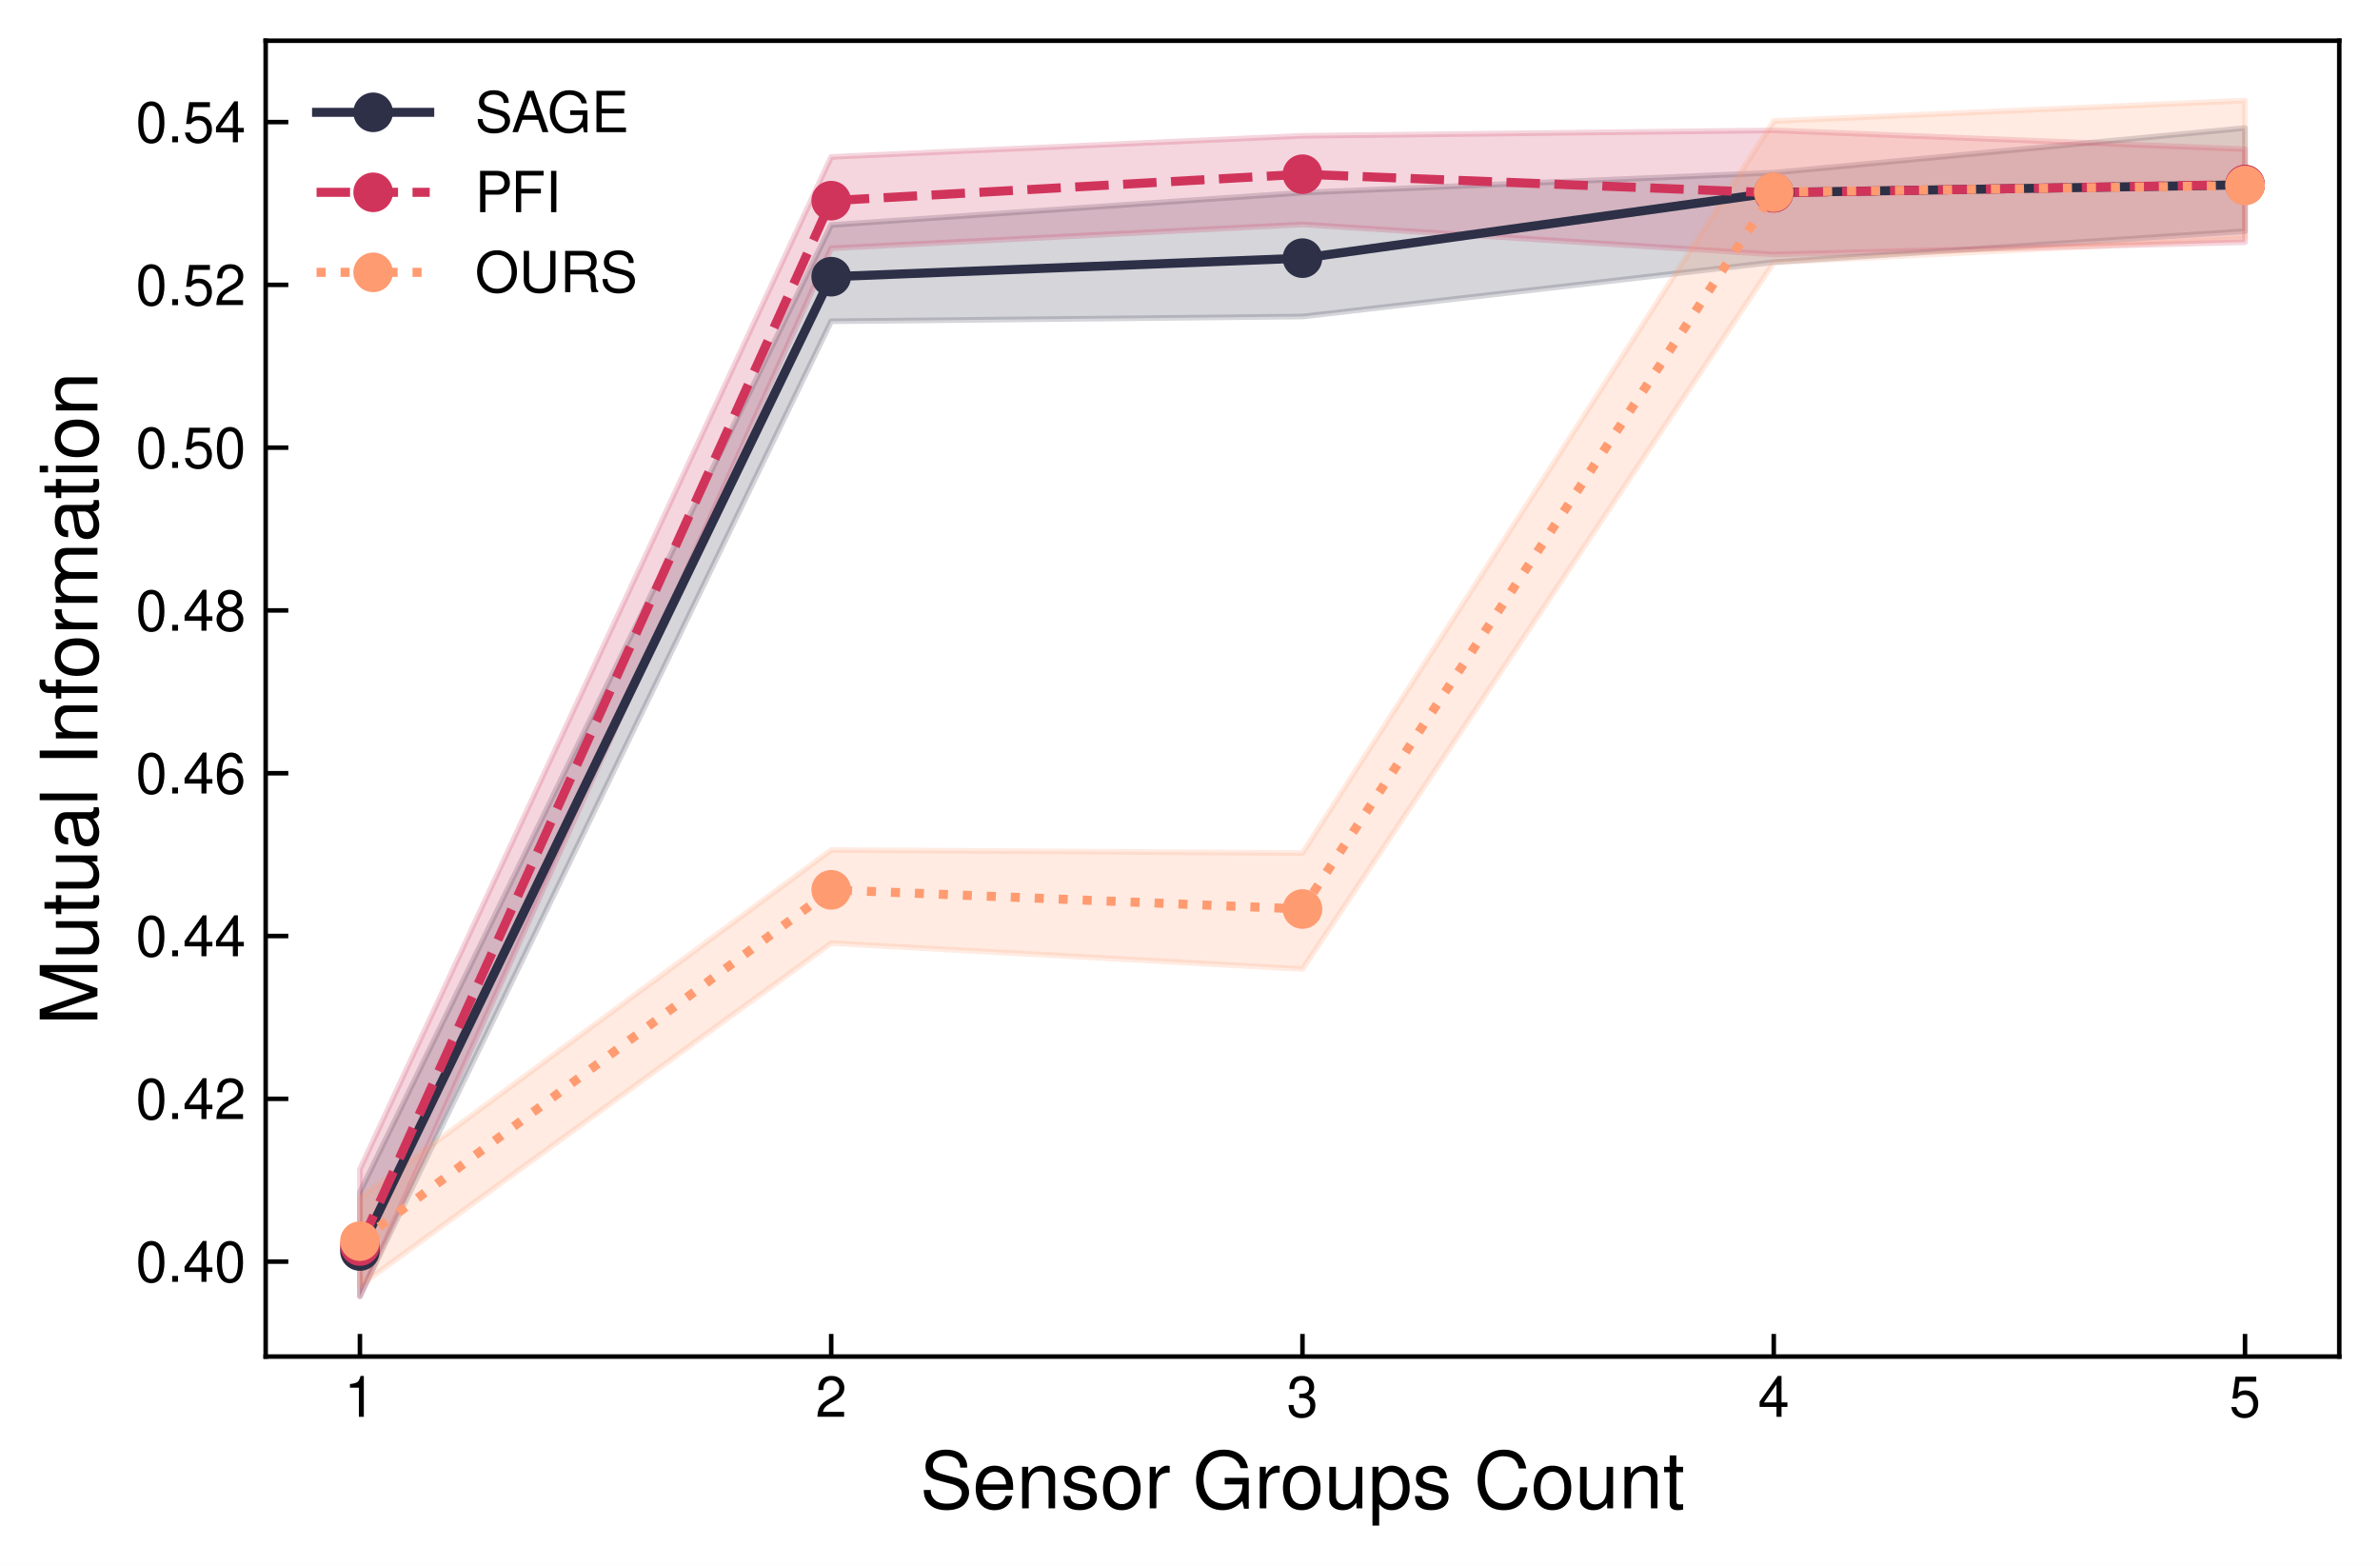
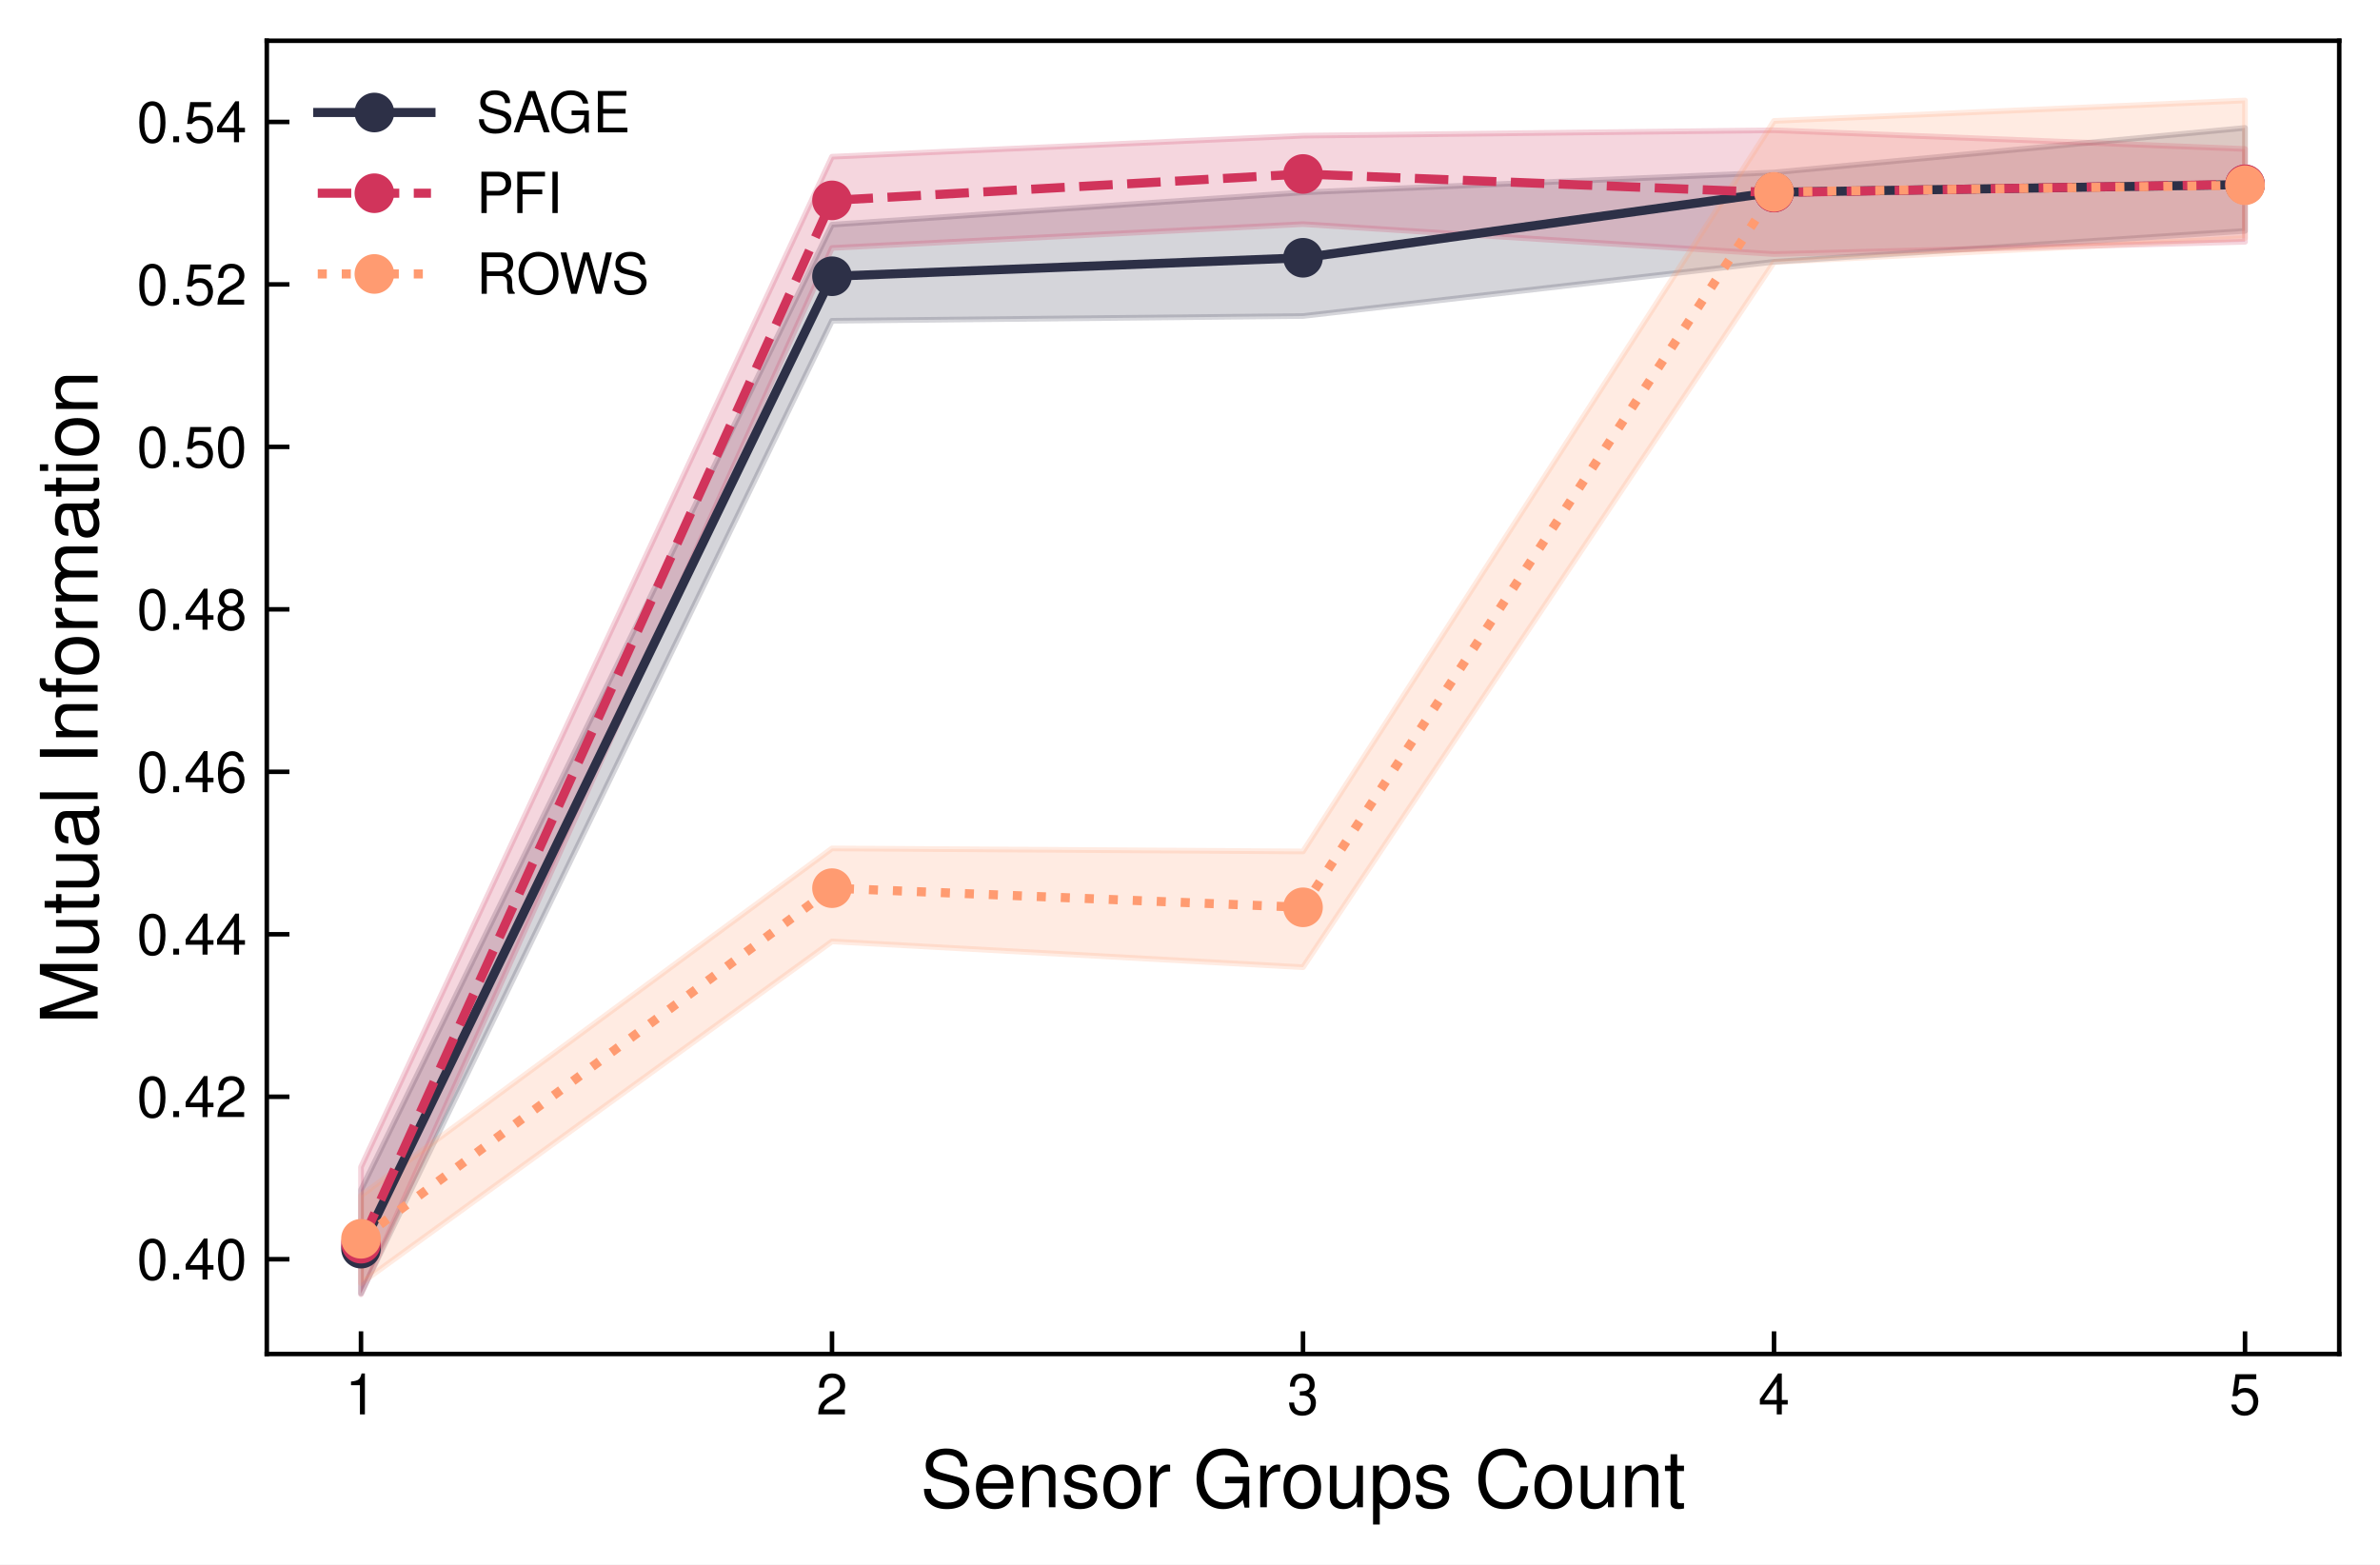
- <svg xmlns="http://www.w3.org/2000/svg" xmlns:xlink="http://www.w3.org/1999/xlink" width="420.727pt" height="276.639pt" viewBox="0 0 420.727 276.639" version="1.1">
+ <svg xmlns="http://www.w3.org/2000/svg" xmlns:xlink="http://www.w3.org/1999/xlink" width="420.367pt" height="276.353pt" viewBox="0 0 420.367 276.353" version="1.1">
  <defs>
    <style type="text/css">*{stroke-linejoin: round; stroke-linecap: butt}</style>
  </defs>
  <g id="figure_1">
    <g id="patch_1">
-       <path d="M 0 276.639  L 420.727 276.639  L 420.727 0  L 0 0  z " style="fill: #ffffff" />
+       <path d="M 0 276.353  L 420.367 276.353  L 420.367 0  L 0 0  z " style="fill: #ffffff" />
    </g>
    <g id="axes_1">
      <g id="patch_2">
-         <path d="M 46.964 239.82  L 413.527 239.82  L 413.527 7.2  L 46.964 7.2  z " style="fill: #ffffff" />
-       </g>
-       <g id="PolyCollection_1">
-         <defs>
-           <path id="m751db51745" d="M 63.626 -65.877  L 63.626 -47.567  L 146.936 -219.841  L 230.246 -220.684  L 313.555 -230.296  L 396.865 -235.763  L 396.865 -254.003  L 396.865 -254.003  L 313.555 -246.109  L 230.246 -242.581  L 146.936 -236.866  L 63.626 -65.877  z " style="stroke: #2d3047; stroke-opacity: 0.2" />
-         </defs>
-         <g clip-path="url(#p27dfbf314d)">
-           <use xlink:href="#m751db51745" x="0" y="276.639" style="fill: #2d3047; fill-opacity: 0.2; stroke: #2d3047; stroke-opacity: 0.2" />
-         </g>
-       </g>
-       <g id="PolyCollection_2">
-         <defs>
-           <path id="m90afad1f8f" d="M 63.626 -69.935  L 63.626 -47.393  L 146.936 -232.742  L 230.246 -236.96  L 313.555 -231.65  L 396.865 -233.826  L 396.865 -250.276  L 396.865 -250.276  L 313.555 -253.587  L 230.246 -252.628  L 146.936 -248.902  L 63.626 -69.935  z " style="stroke: #d1345b; stroke-opacity: 0.2" />
-         </defs>
-         <g clip-path="url(#p27dfbf314d)">
-           <use xlink:href="#m90afad1f8f" x="0" y="276.639" style="fill: #d1345b; fill-opacity: 0.2; stroke: #d1345b; stroke-opacity: 0.2" />
-         </g>
-       </g>
-       <g id="PolyCollection_3">
-         <defs>
-           <path id="m2721c6e4a7" d="M 63.626 -64.875  L 63.626 -49.359  L 146.936 -109.903  L 230.246 -105.329  L 313.555 -230.224  L 396.865 -234.486  L 396.865 -258.866  L 396.865 -258.866  L 313.555 -255.243  L 230.246 -125.837  L 146.936 -126.374  L 63.626 -64.875  z " style="stroke: #ff9b71; stroke-opacity: 0.2" />
-         </defs>
-         <g clip-path="url(#p27dfbf314d)">
-           <use xlink:href="#m2721c6e4a7" x="0" y="276.639" style="fill: #ff9b71; fill-opacity: 0.2; stroke: #ff9b71; stroke-opacity: 0.2" />
+         <path d="M 47.122 239.16  L 413.167 239.16  L 413.167 7.2  L 47.122 7.2  z " style="fill: #ffffff" />
+       </g>
+       <g id="FillBetweenPolyCollection_1">
+         <defs>
+           <path id="m5e64865698" d="M 63.76 -66.167  L 63.76 -47.909  L 146.952 -219.695  L 230.144 -220.535  L 313.336 -230.12  L 396.528 -235.571  L 396.528 -253.76  L 396.528 -253.76  L 313.336 -245.888  L 230.144 -242.37  L 146.952 -236.672  L 63.76 -66.167  z " style="stroke: #2d3047; stroke-opacity: 0.2" />
+         </defs>
+         <g clip-path="url(#p3d2f190f06)">
+           <use xlink:href="#m5e64865698" x="0" y="276.353" style="fill: #2d3047; fill-opacity: 0.2; stroke: #2d3047; stroke-opacity: 0.2" />
+         </g>
+       </g>
+       <g id="FillBetweenPolyCollection_2">
+         <defs>
+           <path id="m85839bd50a" d="M 63.76 -70.214  L 63.76 -47.736  L 146.952 -232.559  L 230.144 -236.765  L 313.336 -231.47  L 396.528 -233.64  L 396.528 -250.043  L 396.528 -250.043  L 313.336 -253.345  L 230.144 -252.389  L 146.952 -248.673  L 63.76 -70.214  z " style="stroke: #d1345b; stroke-opacity: 0.2" />
+         </defs>
+         <g clip-path="url(#p3d2f190f06)">
+           <use xlink:href="#m85839bd50a" x="0" y="276.353" style="fill: #d1345b; fill-opacity: 0.2; stroke: #d1345b; stroke-opacity: 0.2" />
+         </g>
+       </g>
+       <g id="FillBetweenPolyCollection_3">
+         <defs>
+           <path id="m749870288b" d="M 63.76 -65.169  L 63.76 -49.696  L 146.952 -110.069  L 230.144 -105.507  L 313.336 -230.048  L 396.528 -234.299  L 396.528 -258.609  L 396.528 -258.609  L 313.336 -254.997  L 230.144 -125.958  L 146.952 -126.493  L 63.76 -65.169  z " style="stroke: #ff9b71; stroke-opacity: 0.2" />
+         </defs>
+         <g clip-path="url(#p3d2f190f06)">
+           <use xlink:href="#m749870288b" x="0" y="276.353" style="fill: #ff9b71; fill-opacity: 0.2; stroke: #ff9b71; stroke-opacity: 0.2" />
        </g>
      </g>
      <g id="matplotlib.axis_1">
        <g id="xtick_1">
          <g id="line2d_1">
            <defs>
-               <path id="mc128288906" d="M 0 0  L 0 -4  " style="stroke: #000000; stroke-width: 0.8" />
+               <path id="mc4698a70a9" d="M 0 0  L 0 -4  " style="stroke: #000000; stroke-width: 0.8" />
            </defs>
            <g>
-               <use xlink:href="#mc128288906" x="63.626" y="239.82" style="stroke: #000000; stroke-width: 0.8" />
+               <use xlink:href="#mc4698a70a9" x="63.76" y="239.16" style="stroke: #000000; stroke-width: 0.8" />
            </g>
          </g>
          <g id="text_1">
-             <text style="font: 10px 'Helvetica', 'Arial', sans-serif; text-anchor: middle" x="63.626" y="250.478" transform="rotate(-0 63.62631 250.4778)">1</text>
+             <text style="font-size: 10px; font-family: 'Helvetica', 'Arial', sans-serif; text-anchor: middle" x="63.76" y="249.834" transform="rotate(-0 63.76028 249.8339)">1</text>
          </g>
        </g>
        <g id="xtick_2">
          <g id="line2d_2">
            <g>
-               <use xlink:href="#mc128288906" x="146.936" y="239.82" style="stroke: #000000; stroke-width: 0.8" />
+               <use xlink:href="#mc4698a70a9" x="146.952" y="239.16" style="stroke: #000000; stroke-width: 0.8" />
            </g>
          </g>
          <g id="text_2">
-             <text style="font: 10px 'Helvetica', 'Arial', sans-serif; text-anchor: middle" x="146.936" y="250.478" transform="rotate(-0 146.936 250.4778)">2</text>
+             <text style="font-size: 10px; font-family: 'Helvetica', 'Arial', sans-serif; text-anchor: middle" x="146.952" y="249.834" transform="rotate(-0 146.9523 249.8339)">2</text>
          </g>
        </g>
        <g id="xtick_3">
          <g id="line2d_3">
            <g>
-               <use xlink:href="#mc128288906" x="230.246" y="239.82" style="stroke: #000000; stroke-width: 0.8" />
+               <use xlink:href="#mc4698a70a9" x="230.144" y="239.16" style="stroke: #000000; stroke-width: 0.8" />
            </g>
          </g>
          <g id="text_3">
-             <text style="font: 10px 'Helvetica', 'Arial', sans-serif; text-anchor: middle" x="230.246" y="250.478" transform="rotate(-0 230.2456 250.4778)">3</text>
+             <text style="font-size: 10px; font-family: 'Helvetica', 'Arial', sans-serif; text-anchor: middle" x="230.144" y="249.834" transform="rotate(-0 230.1444 249.8339)">3</text>
          </g>
        </g>
        <g id="xtick_4">
          <g id="line2d_4">
            <g>
-               <use xlink:href="#mc128288906" x="313.555" y="239.82" style="stroke: #000000; stroke-width: 0.8" />
+               <use xlink:href="#mc4698a70a9" x="313.336" y="239.16" style="stroke: #000000; stroke-width: 0.8" />
            </g>
          </g>
          <g id="text_4">
-             <text style="font: 10px 'Helvetica', 'Arial', sans-serif; text-anchor: middle" x="313.555" y="250.478" transform="rotate(-0 313.5553 250.4778)">4</text>
+             <text style="font-size: 10px; font-family: 'Helvetica', 'Arial', sans-serif; text-anchor: middle" x="313.336" y="249.834" transform="rotate(-0 313.3364 249.8339)">4</text>
          </g>
        </g>
        <g id="xtick_5">
          <g id="line2d_5">
            <g>
-               <use xlink:href="#mc128288906" x="396.865" y="239.82" style="stroke: #000000; stroke-width: 0.8" />
+               <use xlink:href="#mc4698a70a9" x="396.528" y="239.16" style="stroke: #000000; stroke-width: 0.8" />
            </g>
          </g>
          <g id="text_5">
-             <text style="font: 10px 'Helvetica', 'Arial', sans-serif; text-anchor: middle" x="396.865" y="250.478" transform="rotate(-0 396.8649 250.4778)">5</text>
+             <text style="font-size: 10px; font-family: 'Helvetica', 'Arial', sans-serif; text-anchor: middle" x="396.528" y="249.834" transform="rotate(-0 396.5285 249.8339)">5</text>
          </g>
        </g>
        <g id="text_6">
-           <text style="font: 14px 'Helvetica', 'Arial', sans-serif; text-anchor: middle" x="230.246" y="266.657" transform="rotate(-0 230.2456 266.6569)">Sensor Groups Count</text>
+           <text style="font-size: 14px; font-family: 'Helvetica', 'Arial', sans-serif; text-anchor: middle" x="230.144" y="266.235" transform="rotate(-0 230.1444 266.2345)">Sensor Groups Count</text>
        </g>
      </g>
      <g id="matplotlib.axis_2">
        <g id="ytick_1">
          <g id="line2d_6">
            <defs>
-               <path id="mdca45fd4b0" d="M 0 0  L 4 0  " style="stroke: #000000; stroke-width: 0.8" />
+               <path id="mc018f63376" d="M 0 0  L 4 0  " style="stroke: #000000; stroke-width: 0.8" />
            </defs>
            <g>
-               <use xlink:href="#mdca45fd4b0" x="46.964" y="223.035" style="stroke: #000000; stroke-width: 0.8" />
+               <use xlink:href="#mc018f63376" x="47.122" y="222.423" style="stroke: #000000; stroke-width: 0.8" />
            </g>
          </g>
          <g id="text_7">
-             <text style="font: 10px 'Helvetica', 'Arial', sans-serif; text-anchor: end" x="43.464" y="226.614" transform="rotate(-0 43.46437 226.6143)">0.40</text>
+             <text style="font-size: 10px; font-family: 'Helvetica', 'Arial', sans-serif; text-anchor: end" x="43.622" y="226.01" transform="rotate(-0 43.62188 226.0102)">0.40</text>
          </g>
        </g>
        <g id="ytick_2">
          <g id="line2d_7">
            <g>
-               <use xlink:href="#mdca45fd4b0" x="46.964" y="194.256" style="stroke: #000000; stroke-width: 0.8" />
+               <use xlink:href="#mc018f63376" x="47.122" y="193.726" style="stroke: #000000; stroke-width: 0.8" />
            </g>
          </g>
          <g id="text_8">
-             <text style="font: 10px 'Helvetica', 'Arial', sans-serif; text-anchor: end" x="43.464" y="197.835" transform="rotate(-0 43.46437 197.8348)">0.42</text>
+             <text style="font-size: 10px; font-family: 'Helvetica', 'Arial', sans-serif; text-anchor: end" x="43.622" y="197.312" transform="rotate(-0 43.62188 197.3123)">0.42</text>
          </g>
        </g>
        <g id="ytick_3">
          <g id="line2d_8">
            <g>
-               <use xlink:href="#mdca45fd4b0" x="46.964" y="165.476" style="stroke: #000000; stroke-width: 0.8" />
+               <use xlink:href="#mc018f63376" x="47.122" y="165.028" style="stroke: #000000; stroke-width: 0.8" />
            </g>
          </g>
          <g id="text_9">
-             <text style="font: 10px 'Helvetica', 'Arial', sans-serif; text-anchor: end" x="43.464" y="169.055" transform="rotate(-0 43.46437 169.0553)">0.44</text>
+             <text style="font-size: 10px; font-family: 'Helvetica', 'Arial', sans-serif; text-anchor: end" x="43.622" y="168.614" transform="rotate(-0 43.62188 168.6144)">0.44</text>
          </g>
        </g>
        <g id="ytick_4">
          <g id="line2d_9">
            <g>
-               <use xlink:href="#mdca45fd4b0" x="46.964" y="136.697" style="stroke: #000000; stroke-width: 0.8" />
+               <use xlink:href="#mc018f63376" x="47.122" y="136.33" style="stroke: #000000; stroke-width: 0.8" />
            </g>
          </g>
          <g id="text_10">
-             <text style="font: 10px 'Helvetica', 'Arial', sans-serif; text-anchor: end" x="43.464" y="140.276" transform="rotate(-0 43.46437 140.2759)">0.46</text>
+             <text style="font-size: 10px; font-family: 'Helvetica', 'Arial', sans-serif; text-anchor: end" x="43.622" y="139.917" transform="rotate(-0 43.62188 139.9165)">0.46</text>
          </g>
        </g>
        <g id="ytick_5">
          <g id="line2d_10">
            <g>
-               <use xlink:href="#mdca45fd4b0" x="46.964" y="107.917" style="stroke: #000000; stroke-width: 0.8" />
+               <use xlink:href="#mc018f63376" x="47.122" y="107.632" style="stroke: #000000; stroke-width: 0.8" />
            </g>
          </g>
          <g id="text_11">
-             <text style="font: 10px 'Helvetica', 'Arial', sans-serif; text-anchor: end" x="43.464" y="111.496" transform="rotate(-0 43.46437 111.4964)">0.48</text>
+             <text style="font-size: 10px; font-family: 'Helvetica', 'Arial', sans-serif; text-anchor: end" x="43.622" y="111.219" transform="rotate(-0 43.62188 111.2186)">0.48</text>
          </g>
        </g>
        <g id="ytick_6">
          <g id="line2d_11">
            <g>
-               <use xlink:href="#mdca45fd4b0" x="46.964" y="79.138" style="stroke: #000000; stroke-width: 0.8" />
+               <use xlink:href="#mc018f63376" x="47.122" y="78.934" style="stroke: #000000; stroke-width: 0.8" />
            </g>
          </g>
          <g id="text_12">
-             <text style="font: 10px 'Helvetica', 'Arial', sans-serif; text-anchor: end" x="43.464" y="82.717" transform="rotate(-0 43.46437 82.71689)">0.50</text>
+             <text style="font-size: 10px; font-family: 'Helvetica', 'Arial', sans-serif; text-anchor: end" x="43.622" y="82.521" transform="rotate(-0 43.62188 82.52074)">0.50</text>
          </g>
        </g>
        <g id="ytick_7">
          <g id="line2d_12">
            <g>
-               <use xlink:href="#mdca45fd4b0" x="46.964" y="50.359" style="stroke: #000000; stroke-width: 0.8" />
+               <use xlink:href="#mc018f63376" x="47.122" y="50.236" style="stroke: #000000; stroke-width: 0.8" />
            </g>
          </g>
          <g id="text_13">
-             <text style="font: 10px 'Helvetica', 'Arial', sans-serif; text-anchor: end" x="43.464" y="53.937" transform="rotate(-0 43.46437 53.93741)">0.52</text>
+             <text style="font-size: 10px; font-family: 'Helvetica', 'Arial', sans-serif; text-anchor: end" x="43.622" y="53.823" transform="rotate(-0 43.62188 53.82286)">0.52</text>
          </g>
        </g>
        <g id="ytick_8">
          <g id="line2d_13">
            <g>
-               <use xlink:href="#mdca45fd4b0" x="46.964" y="21.579" style="stroke: #000000; stroke-width: 0.8" />
+               <use xlink:href="#mc018f63376" x="47.122" y="21.538" style="stroke: #000000; stroke-width: 0.8" />
            </g>
          </g>
          <g id="text_14">
-             <text style="font: 10px 'Helvetica', 'Arial', sans-serif; text-anchor: end" x="43.464" y="25.158" transform="rotate(-0 43.46437 25.15792)">0.54</text>
+             <text style="font-size: 10px; font-family: 'Helvetica', 'Arial', sans-serif; text-anchor: end" x="43.622" y="25.125" transform="rotate(-0 43.62188 25.12497)">0.54</text>
          </g>
        </g>
        <g id="text_15">
-           <text style="font: 14px 'Helvetica', 'Arial', sans-serif; text-anchor: middle" x="17.221" y="123.51" transform="rotate(-90 17.22094 123.51)">Mutual Information</text>
+           <text style="font-size: 14px; font-family: 'Helvetica', 'Arial', sans-serif; text-anchor: middle" x="17.243" y="123.18" transform="rotate(-90 17.24281 123.1802)">Mutual Information</text>
        </g>
      </g>
      <g id="line2d_14">
-         <path d="M 63.626 221.162  L 146.936 48.915  L 230.246 45.64  L 313.555 34.036  L 396.865 32.672  " clip-path="url(#p27dfbf314d)" style="fill: none; stroke: #2d3047; stroke-width: 1.6; stroke-linecap: square" />
-         <defs>
-           <path id="m97dae34583" d="M 0 3  C 0.796 3 1.559 2.684 2.121 2.121  C 2.684 1.559 3 0.796 3 0  C 3 -0.796 2.684 -1.559 2.121 -2.121  C 1.559 -2.684 0.796 -3 0 -3  C -0.796 -3 -1.559 -2.684 -2.121 -2.121  C -2.684 -1.559 -3 -0.796 -3 0  C -3 0.796 -2.684 1.559 -2.121 2.121  C -1.559 2.684 -0.796 3 0 3  z " style="stroke: #2d3047" />
-         </defs>
-         <g clip-path="url(#p27dfbf314d)">
-           <use xlink:href="#m97dae34583" x="63.626" y="221.162" style="fill: #2d3047; stroke: #2d3047" />
-           <use xlink:href="#m97dae34583" x="146.936" y="48.915" style="fill: #2d3047; stroke: #2d3047" />
-           <use xlink:href="#m97dae34583" x="230.246" y="45.64" style="fill: #2d3047; stroke: #2d3047" />
-           <use xlink:href="#m97dae34583" x="313.555" y="34.036" style="fill: #2d3047; stroke: #2d3047" />
-           <use xlink:href="#m97dae34583" x="396.865" y="32.672" style="fill: #2d3047; stroke: #2d3047" />
+         <path d="M 63.76 220.555  L 146.952 48.796  L 230.144 45.531  L 313.336 33.96  L 396.528 32.599  " clip-path="url(#p3d2f190f06)" style="fill: none; stroke: #2d3047; stroke-width: 1.6; stroke-linecap: square" />
+         <defs>
+           <path id="m3451f4f158" d="M 0 3  C 0.796 3 1.559 2.684 2.121 2.121  C 2.684 1.559 3 0.796 3 0  C 3 -0.796 2.684 -1.559 2.121 -2.121  C 1.559 -2.684 0.796 -3 0 -3  C -0.796 -3 -1.559 -2.684 -2.121 -2.121  C -2.684 -1.559 -3 -0.796 -3 0  C -3 0.796 -2.684 1.559 -2.121 2.121  C -1.559 2.684 -0.796 3 0 3  z " style="stroke: #2d3047" />
+         </defs>
+         <g clip-path="url(#p3d2f190f06)">
+           <use xlink:href="#m3451f4f158" x="63.76" y="220.555" style="fill: #2d3047; stroke: #2d3047" />
+           <use xlink:href="#m3451f4f158" x="146.952" y="48.796" style="fill: #2d3047; stroke: #2d3047" />
+           <use xlink:href="#m3451f4f158" x="230.144" y="45.531" style="fill: #2d3047; stroke: #2d3047" />
+           <use xlink:href="#m3451f4f158" x="313.336" y="33.96" style="fill: #2d3047; stroke: #2d3047" />
+           <use xlink:href="#m3451f4f158" x="396.528" y="32.599" style="fill: #2d3047; stroke: #2d3047" />
        </g>
      </g>
      <g id="line2d_15">
-         <path d="M 63.626 220.279  L 146.936 35.475  L 230.246 30.799  L 313.555 34.088  L 396.865 32.624  " clip-path="url(#p27dfbf314d)" style="fill: none; stroke-dasharray: 5.92,2.56; stroke-dashoffset: 0; stroke: #d1345b; stroke-width: 1.6" />
-         <defs>
-           <path id="m758de307f3" d="M 0 3  C 0.796 3 1.559 2.684 2.121 2.121  C 2.684 1.559 3 0.796 3 0  C 3 -0.796 2.684 -1.559 2.121 -2.121  C 1.559 -2.684 0.796 -3 0 -3  C -0.796 -3 -1.559 -2.684 -2.121 -2.121  C -2.684 -1.559 -3 -0.796 -3 0  C -3 0.796 -2.684 1.559 -2.121 2.121  C -1.559 2.684 -0.796 3 0 3  z " style="stroke: #d1345b" />
-         </defs>
-         <g clip-path="url(#p27dfbf314d)">
-           <use xlink:href="#m758de307f3" x="63.626" y="220.279" style="fill: #d1345b; stroke: #d1345b" />
-           <use xlink:href="#m758de307f3" x="146.936" y="35.475" style="fill: #d1345b; stroke: #d1345b" />
-           <use xlink:href="#m758de307f3" x="230.246" y="30.799" style="fill: #d1345b; stroke: #d1345b" />
-           <use xlink:href="#m758de307f3" x="313.555" y="34.088" style="fill: #d1345b; stroke: #d1345b" />
-           <use xlink:href="#m758de307f3" x="396.865" y="32.624" style="fill: #d1345b; stroke: #d1345b" />
+         <path d="M 63.76 219.675  L 146.952 35.395  L 230.144 30.732  L 313.336 34.011  L 396.528 32.552  " clip-path="url(#p3d2f190f06)" style="fill: none; stroke-dasharray: 5.92,2.56; stroke-dashoffset: 0; stroke: #d1345b; stroke-width: 1.6" />
+         <defs>
+           <path id="mc47d304bd5" d="M 0 3  C 0.796 3 1.559 2.684 2.121 2.121  C 2.684 1.559 3 0.796 3 0  C 3 -0.796 2.684 -1.559 2.121 -2.121  C 1.559 -2.684 0.796 -3 0 -3  C -0.796 -3 -1.559 -2.684 -2.121 -2.121  C -2.684 -1.559 -3 -0.796 -3 0  C -3 0.796 -2.684 1.559 -2.121 2.121  C -1.559 2.684 -0.796 3 0 3  z " style="stroke: #d1345b" />
+         </defs>
+         <g clip-path="url(#p3d2f190f06)">
+           <use xlink:href="#mc47d304bd5" x="63.76" y="219.675" style="fill: #d1345b; stroke: #d1345b" />
+           <use xlink:href="#mc47d304bd5" x="146.952" y="35.395" style="fill: #d1345b; stroke: #d1345b" />
+           <use xlink:href="#mc47d304bd5" x="230.144" y="30.732" style="fill: #d1345b; stroke: #d1345b" />
+           <use xlink:href="#mc47d304bd5" x="313.336" y="34.011" style="fill: #d1345b; stroke: #d1345b" />
+           <use xlink:href="#mc47d304bd5" x="396.528" y="32.552" style="fill: #d1345b; stroke: #d1345b" />
        </g>
      </g>
      <g id="line2d_16">
-         <path d="M 63.626 219.417  L 146.936 157.307  L 230.246 160.699  L 313.555 33.97  L 396.865 32.79  " clip-path="url(#p27dfbf314d)" style="fill: none; stroke-dasharray: 1.6,2.64; stroke-dashoffset: 0; stroke: #ff9b71; stroke-width: 1.6" />
-         <defs>
-           <path id="m7d0ba8a103" d="M 0 3  C 0.796 3 1.559 2.684 2.121 2.121  C 2.684 1.559 3 0.796 3 0  C 3 -0.796 2.684 -1.559 2.121 -2.121  C 1.559 -2.684 0.796 -3 0 -3  C -0.796 -3 -1.559 -2.684 -2.121 -2.121  C -2.684 -1.559 -3 -0.796 -3 0  C -3 0.796 -2.684 1.559 -2.121 2.121  C -1.559 2.684 -0.796 3 0 3  z " style="stroke: #ff9b71" />
-         </defs>
-         <g clip-path="url(#p27dfbf314d)">
-           <use xlink:href="#m7d0ba8a103" x="63.626" y="219.417" style="fill: #ff9b71; stroke: #ff9b71" />
-           <use xlink:href="#m7d0ba8a103" x="146.936" y="157.307" style="fill: #ff9b71; stroke: #ff9b71" />
-           <use xlink:href="#m7d0ba8a103" x="230.246" y="160.699" style="fill: #ff9b71; stroke: #ff9b71" />
-           <use xlink:href="#m7d0ba8a103" x="313.555" y="33.97" style="fill: #ff9b71; stroke: #ff9b71" />
-           <use xlink:href="#m7d0ba8a103" x="396.865" y="32.79" style="fill: #ff9b71; stroke: #ff9b71" />
+         <path d="M 63.76 218.816  L 146.952 156.881  L 230.144 160.264  L 313.336 33.894  L 396.528 32.718  " clip-path="url(#p3d2f190f06)" style="fill: none; stroke-dasharray: 1.6,2.64; stroke-dashoffset: 0; stroke: #ff9b71; stroke-width: 1.6" />
+         <defs>
+           <path id="mbdb68ed053" d="M 0 3  C 0.796 3 1.559 2.684 2.121 2.121  C 2.684 1.559 3 0.796 3 0  C 3 -0.796 2.684 -1.559 2.121 -2.121  C 1.559 -2.684 0.796 -3 0 -3  C -0.796 -3 -1.559 -2.684 -2.121 -2.121  C -2.684 -1.559 -3 -0.796 -3 0  C -3 0.796 -2.684 1.559 -2.121 2.121  C -1.559 2.684 -0.796 3 0 3  z " style="stroke: #ff9b71" />
+         </defs>
+         <g clip-path="url(#p3d2f190f06)">
+           <use xlink:href="#mbdb68ed053" x="63.76" y="218.816" style="fill: #ff9b71; stroke: #ff9b71" />
+           <use xlink:href="#mbdb68ed053" x="146.952" y="156.881" style="fill: #ff9b71; stroke: #ff9b71" />
+           <use xlink:href="#mbdb68ed053" x="230.144" y="160.264" style="fill: #ff9b71; stroke: #ff9b71" />
+           <use xlink:href="#mbdb68ed053" x="313.336" y="33.894" style="fill: #ff9b71; stroke: #ff9b71" />
+           <use xlink:href="#mbdb68ed053" x="396.528" y="32.718" style="fill: #ff9b71; stroke: #ff9b71" />
        </g>
      </g>
      <g id="patch_3">
-         <path d="M 46.964 239.82  L 46.964 7.2  " style="fill: none; stroke: #000000; stroke-width: 0.8; stroke-linejoin: miter; stroke-linecap: square" />
+         <path d="M 47.122 239.16  L 47.122 7.2  " style="fill: none; stroke: #000000; stroke-width: 0.8; stroke-linejoin: miter; stroke-linecap: square" />
      </g>
      <g id="patch_4">
-         <path d="M 413.527 239.82  L 413.527 7.2  " style="fill: none; stroke: #000000; stroke-width: 0.8; stroke-linejoin: miter; stroke-linecap: square" />
+         <path d="M 413.167 239.16  L 413.167 7.2  " style="fill: none; stroke: #000000; stroke-width: 0.8; stroke-linejoin: miter; stroke-linecap: square" />
      </g>
      <g id="patch_5">
-         <path d="M 46.964 239.82  L 413.527 239.82  " style="fill: none; stroke: #000000; stroke-width: 0.8; stroke-linejoin: miter; stroke-linecap: square" />
+         <path d="M 47.122 239.16  L 413.167 239.16  " style="fill: none; stroke: #000000; stroke-width: 0.8; stroke-linejoin: miter; stroke-linecap: square" />
      </g>
      <g id="patch_6">
-         <path d="M 46.964 7.2  L 413.527 7.2  " style="fill: none; stroke: #000000; stroke-width: 0.8; stroke-linejoin: miter; stroke-linecap: square" />
+         <path d="M 47.122 7.2  L 413.167 7.2  " style="fill: none; stroke: #000000; stroke-width: 0.8; stroke-linejoin: miter; stroke-linecap: square" />
      </g>
      <g id="legend_1">
        <g id="patch_7">
-           <path d="M 53.964 57.636  L 114.857 57.636  Q 116.857 57.636 116.857 55.636  L 116.857 14.2  Q 116.857 12.2 114.857 12.2  L 53.964 12.2  Q 51.964 12.2 51.964 14.2  L 51.964 55.636  Q 51.964 57.636 53.964 57.636  z " style="fill: #ffffff; opacity: 0.8" />
+           <path d="M 54.122 57.973  L 117.231 57.973  Q 119.231 57.973 119.231 55.973  L 119.231 14.2  Q 119.231 12.2 117.231 12.2  L 54.122 12.2  Q 52.122 12.2 52.122 14.2  L 52.122 55.973  Q 52.122 57.973 54.122 57.973  z " style="fill: #ffffff; opacity: 0.8" />
        </g>
        <g id="line2d_17">
-           <path d="M 55.964 19.858  L 65.964 19.858  L 75.964 19.858  " style="fill: none; stroke: #2d3047; stroke-width: 1.6; stroke-linecap: square" />
+           <path d="M 56.122 19.873  L 66.122 19.873  L 76.122 19.873  " style="fill: none; stroke: #2d3047; stroke-width: 1.6; stroke-linecap: square" />
          <g>
-             <use xlink:href="#m97dae34583" x="65.964" y="19.858" style="fill: #2d3047; stroke: #2d3047" />
+             <use xlink:href="#m3451f4f158" x="66.122" y="19.873" style="fill: #2d3047; stroke: #2d3047" />
          </g>
        </g>
        <g id="text_16">
-           <text style="font: 10px 'Helvetica', 'Arial', sans-serif; text-anchor: start" x="83.964" y="23.358" transform="rotate(-0 83.96438 23.35781)">SAGE</text>
+           <text style="font-size: 10px; font-family: 'Helvetica', 'Arial', sans-serif; text-anchor: start" x="84.122" y="23.373" transform="rotate(-0 84.12188 23.37344)">SAGE</text>
        </g>
        <g id="line2d_18">
-           <path d="M 55.964 34.003  L 65.964 34.003  L 75.964 34.003  " style="fill: none; stroke-dasharray: 5.92,2.56; stroke-dashoffset: 0; stroke: #d1345b; stroke-width: 1.6" />
+           <path d="M 56.122 34.131  L 66.122 34.131  L 76.122 34.131  " style="fill: none; stroke-dasharray: 5.92,2.56; stroke-dashoffset: 0; stroke: #d1345b; stroke-width: 1.6" />
          <g>
-             <use xlink:href="#m758de307f3" x="65.964" y="34.003" style="fill: #d1345b; stroke: #d1345b" />
+             <use xlink:href="#mc47d304bd5" x="66.122" y="34.131" style="fill: #d1345b; stroke: #d1345b" />
          </g>
        </g>
        <g id="text_17">
-           <text style="font: 10px 'Helvetica', 'Arial', sans-serif; text-anchor: start" x="83.964" y="37.503" transform="rotate(-0 83.96438 37.50312)">PFI</text>
+           <text style="font-size: 10px; font-family: 'Helvetica', 'Arial', sans-serif; text-anchor: start" x="84.122" y="37.631" transform="rotate(-0 84.12188 37.63125)">PFI</text>
        </g>
        <g id="line2d_19">
-           <path d="M 55.964 48.148  L 65.964 48.148  L 75.964 48.148  " style="fill: none; stroke-dasharray: 1.6,2.64; stroke-dashoffset: 0; stroke: #ff9b71; stroke-width: 1.6" />
+           <path d="M 56.122 48.389  L 66.122 48.389  L 76.122 48.389  " style="fill: none; stroke-dasharray: 1.6,2.64; stroke-dashoffset: 0; stroke: #ff9b71; stroke-width: 1.6" />
          <g>
-             <use xlink:href="#m7d0ba8a103" x="65.964" y="48.148" style="fill: #ff9b71; stroke: #ff9b71" />
+             <use xlink:href="#mbdb68ed053" x="66.122" y="48.389" style="fill: #ff9b71; stroke: #ff9b71" />
          </g>
        </g>
        <g id="text_18">
-           <text style="font: 10px 'Helvetica', 'Arial', sans-serif; text-anchor: start" x="83.964" y="51.648" transform="rotate(-0 83.96438 51.64844)">OURS</text>
+           <text style="font-size: 10px; font-family: 'Helvetica', 'Arial', sans-serif; text-anchor: start" x="84.122" y="51.889" transform="rotate(-0 84.12188 51.88906)">ROWS</text>
        </g>
      </g>
    </g>
  </g>
  <defs>
-     <clipPath id="p27dfbf314d">
-       <rect x="46.964" y="7.2" width="366.562" height="232.62" />
+     <clipPath id="p3d2f190f06">
+       <rect x="47.122" y="7.2" width="366.045" height="231.96" />
    </clipPath>
  </defs>
</svg>
